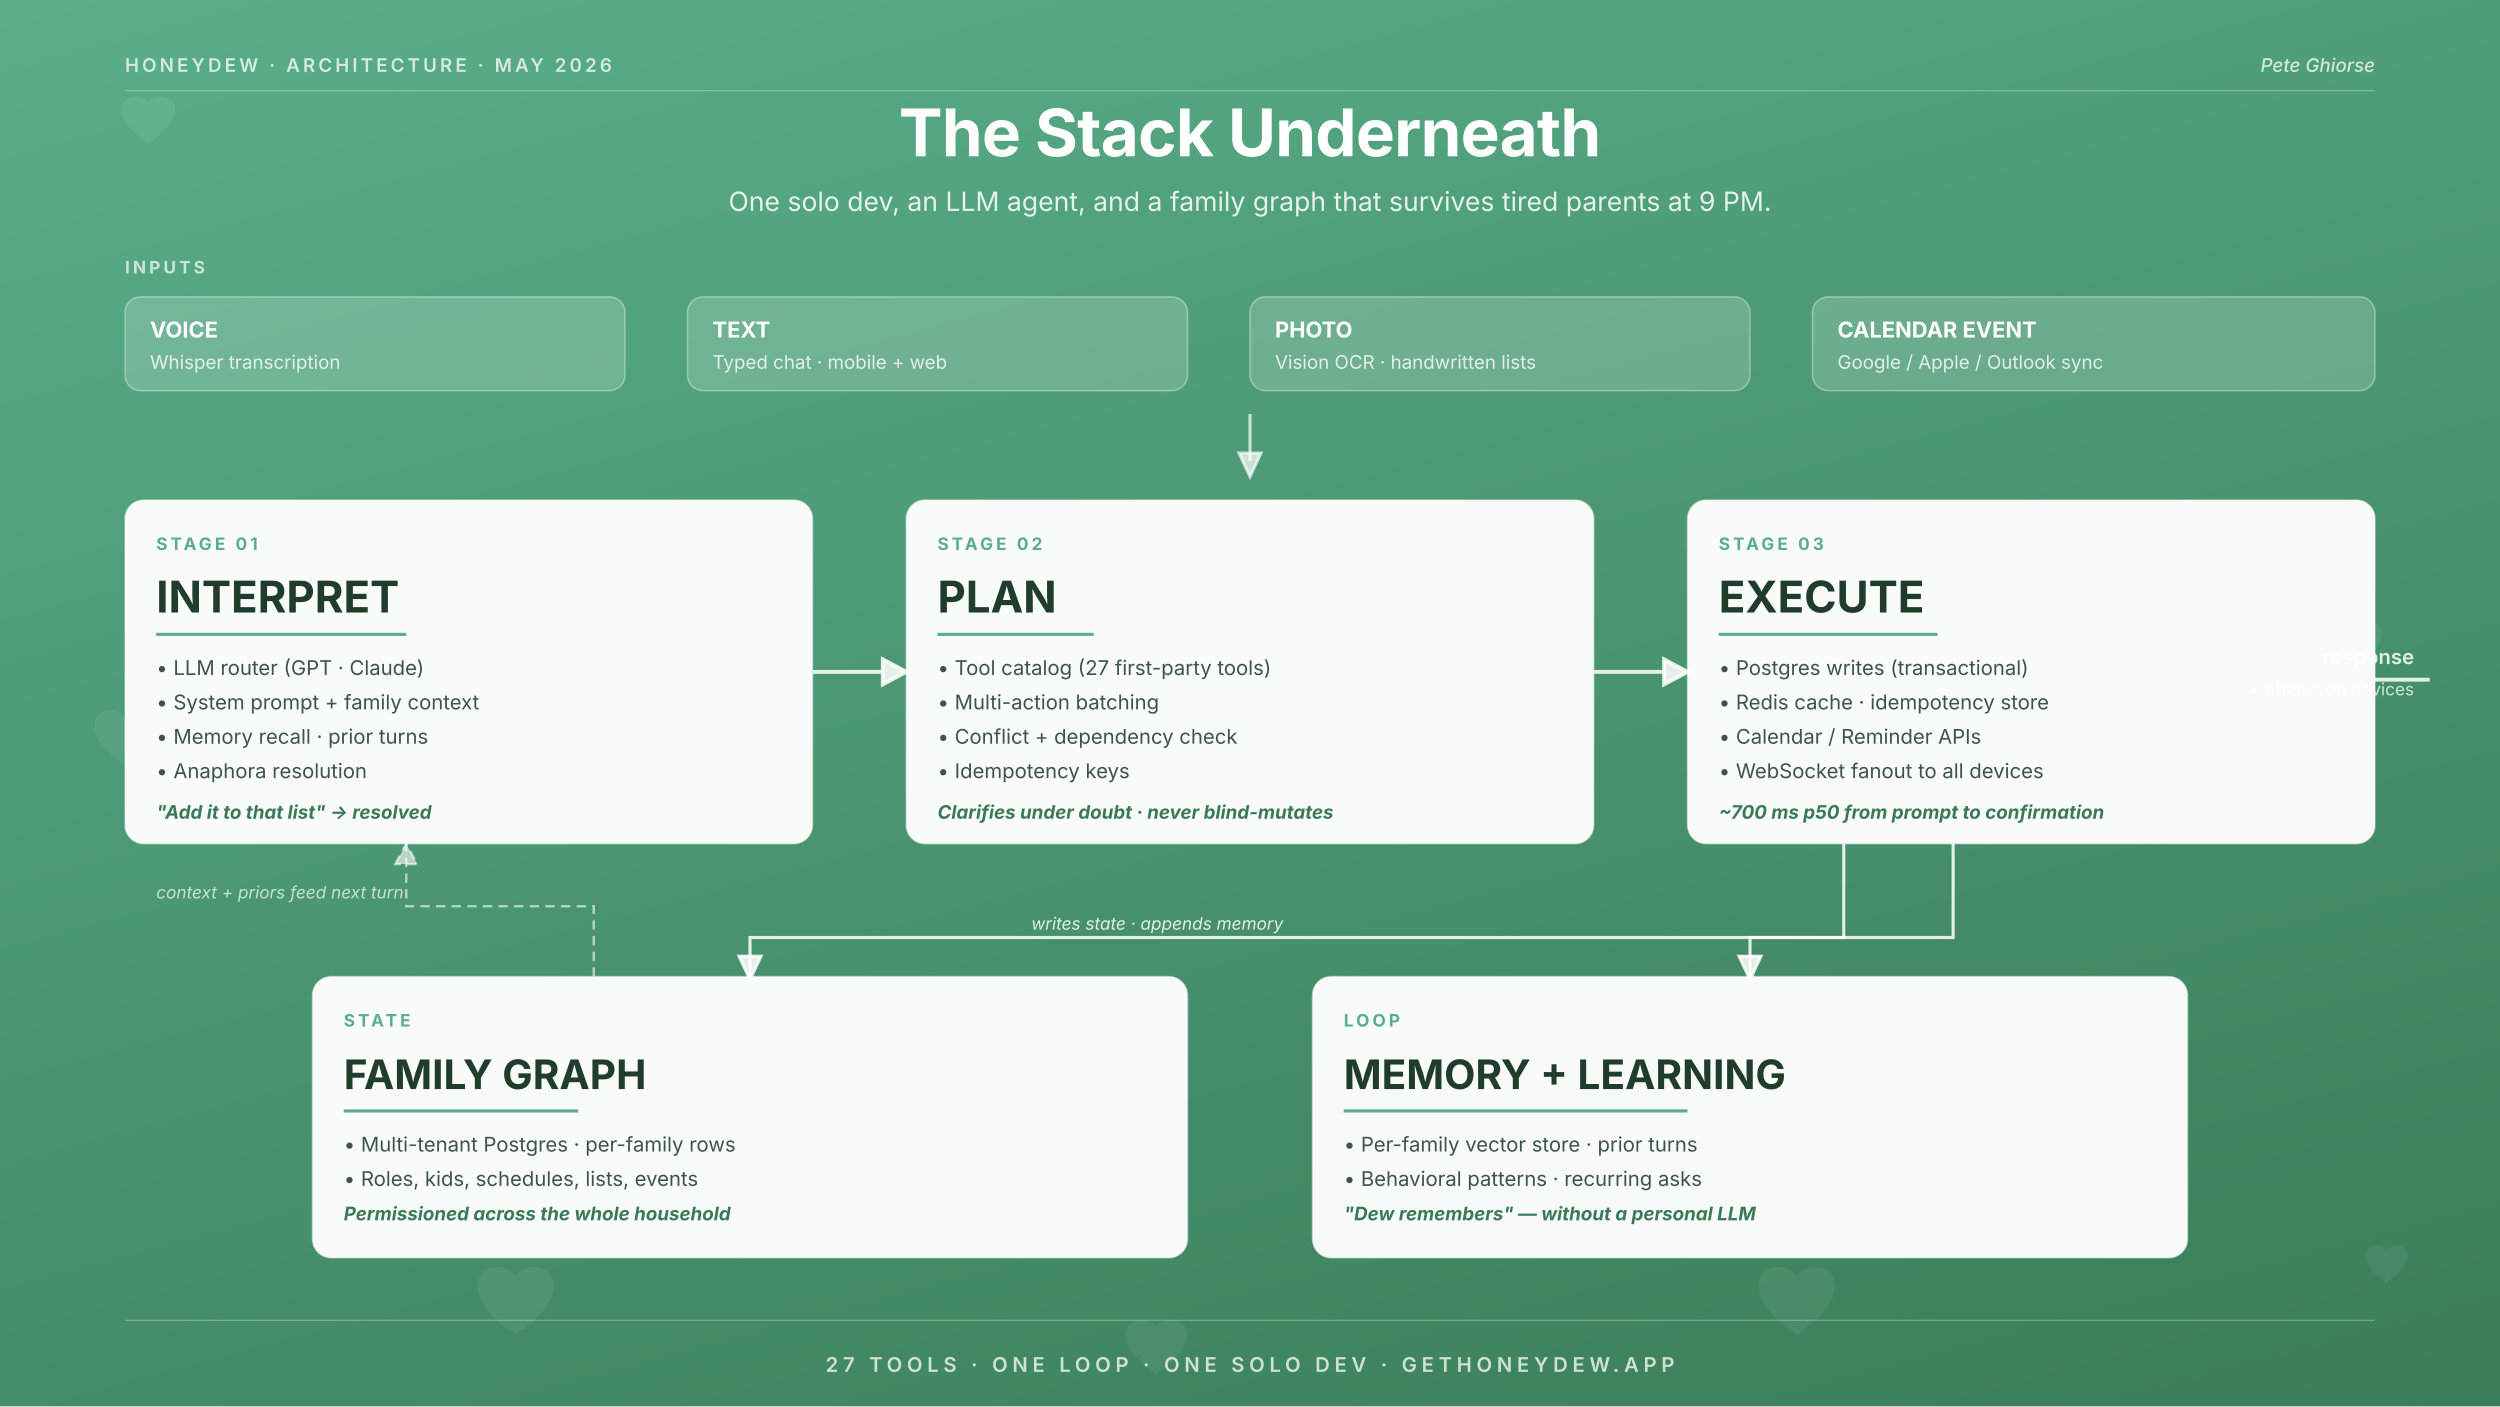
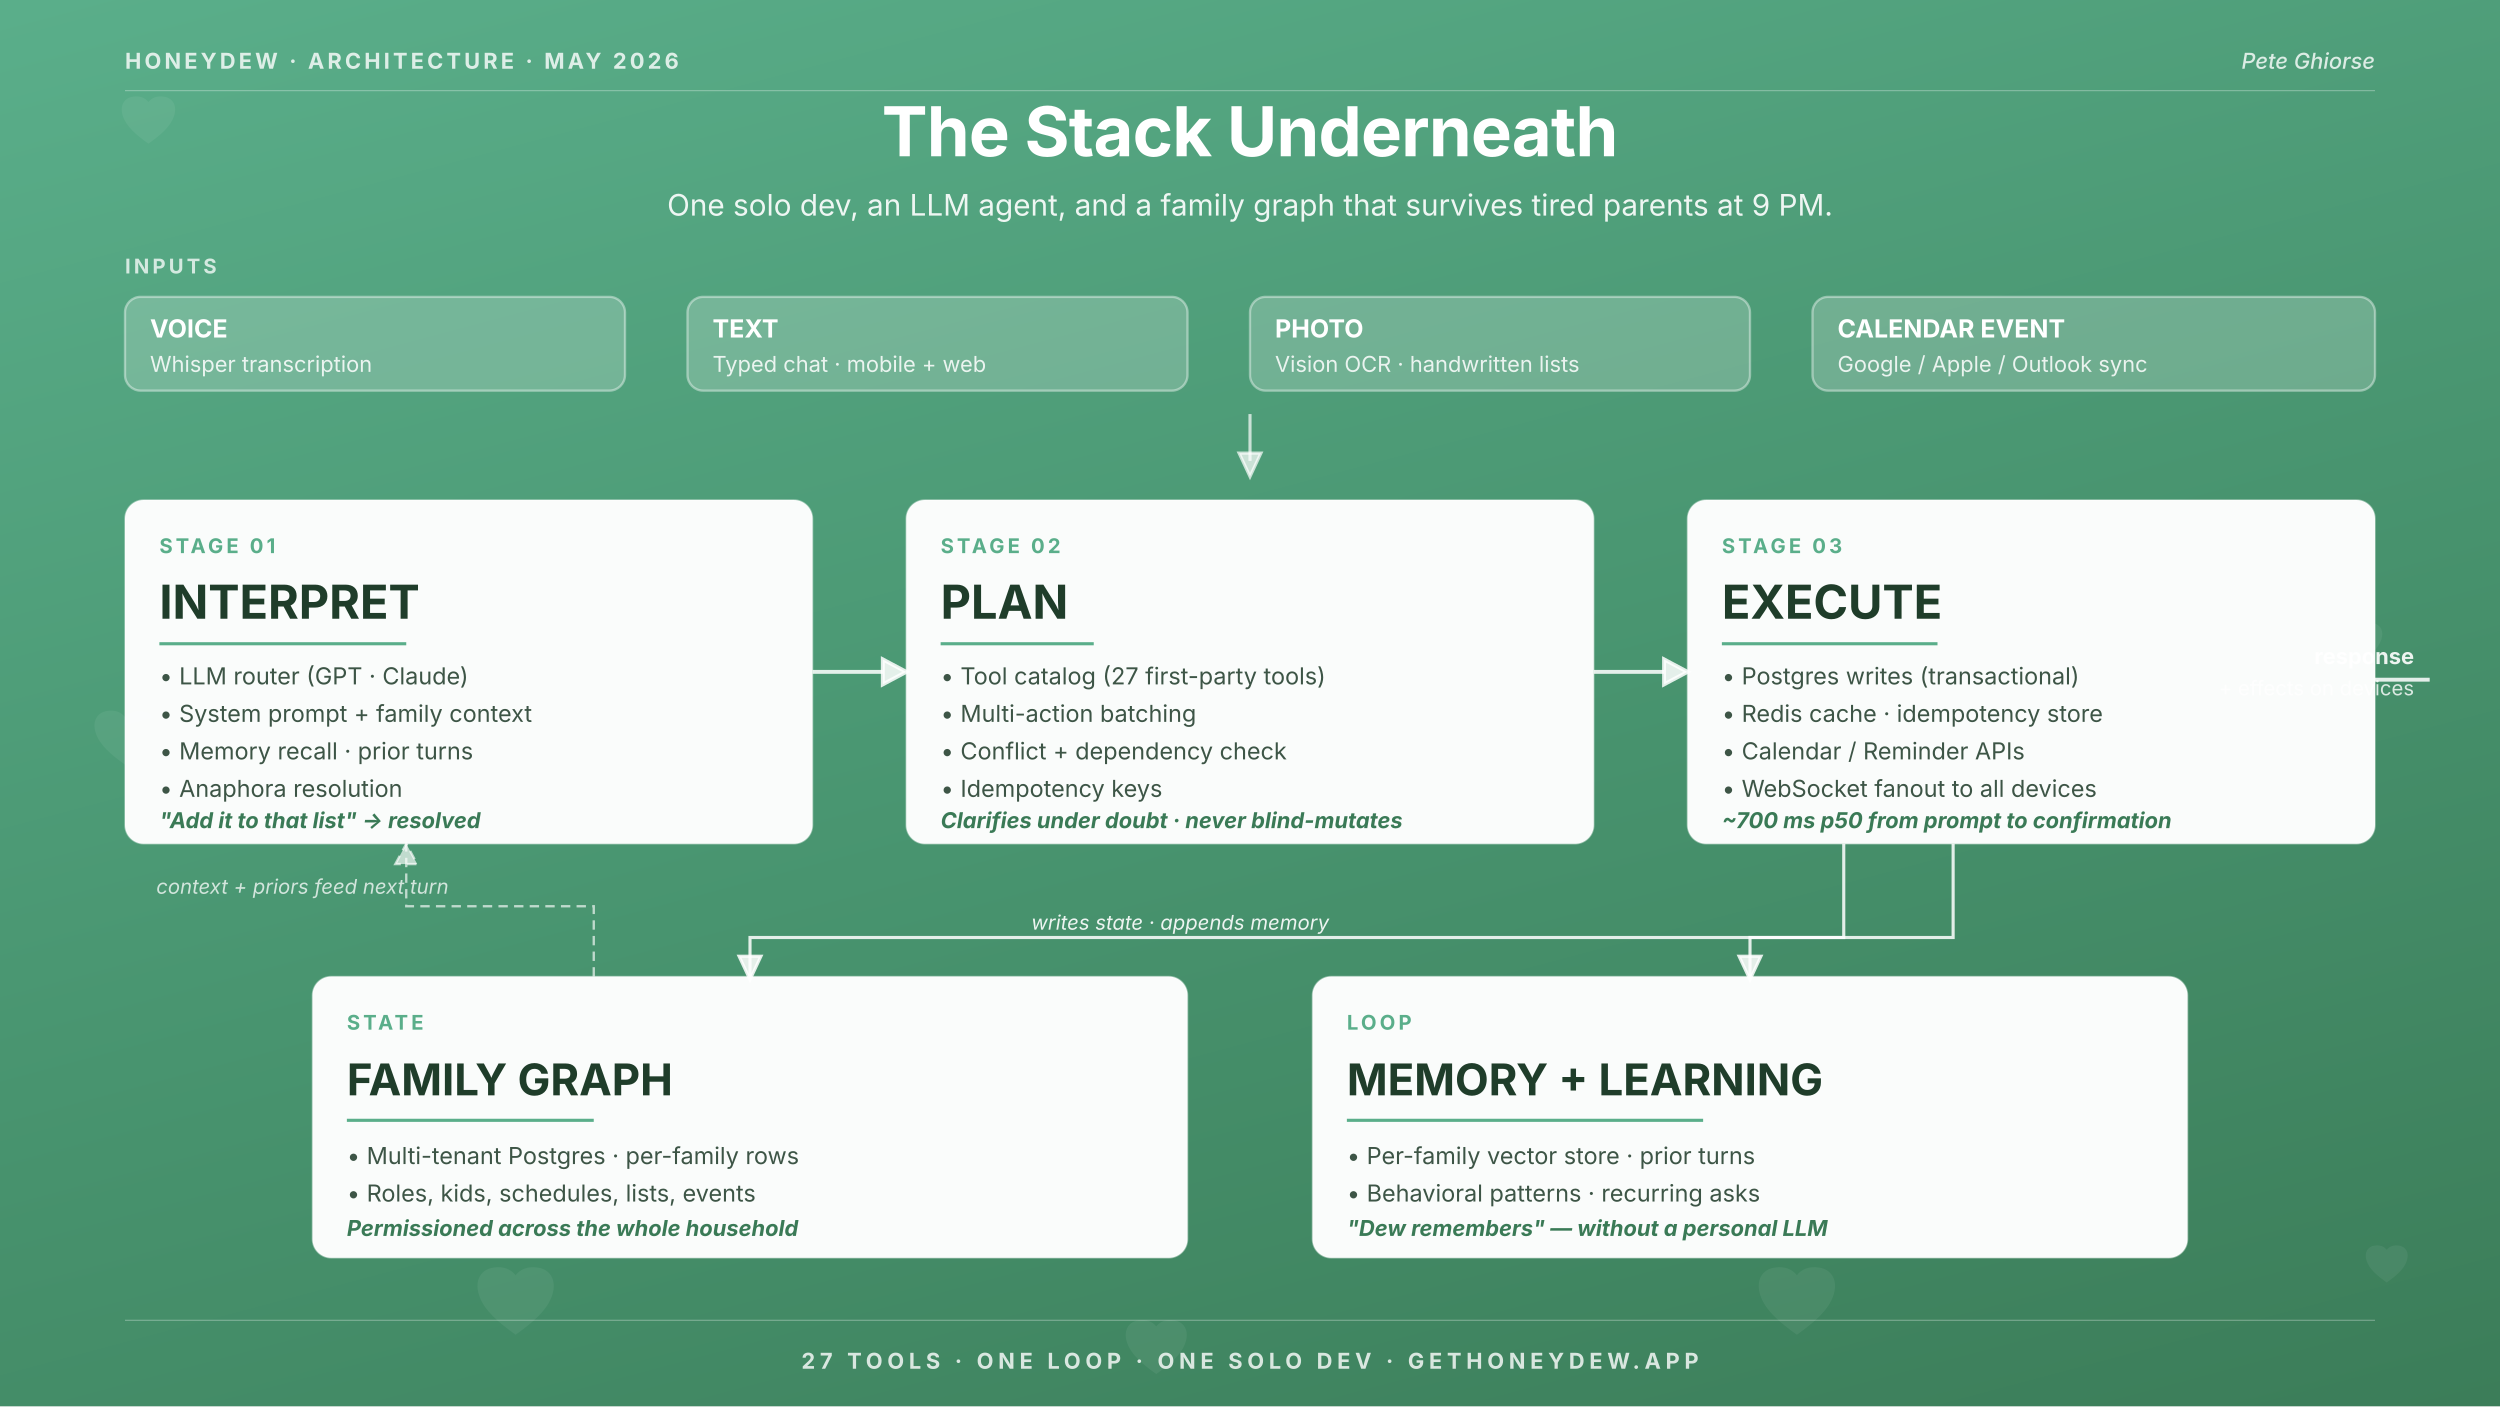
<svg xmlns="http://www.w3.org/2000/svg" viewBox="0 0 1600 900" font-family="-apple-system, BlinkMacSystemFont, 'Inter', 'Helvetica Neue', sans-serif">
  <defs>
    <linearGradient id="bgGrad" x1="0%" y1="0%" x2="100%" y2="100%" gradientTransform="rotate(20)">
      <stop offset="0%" stop-color="#5AAE8A" />
      <stop offset="50%" stop-color="#48946F" />
      <stop offset="100%" stop-color="#3A7A56" />
    </linearGradient>
    <symbol id="hdHeart" viewBox="0 0 512 512">
      <path d="M256 380 C 200 340, 152 300, 136 250 C 120 200, 144 165, 184 160 C 216 155, 240 165, 256 185 C 272 165, 296 155, 328 160 C 368 165, 392 200, 376 250 C 360 300, 312 340, 256 380 Z" fill="currentColor" />
    </symbol>
  </defs>
  <rect width="1600" height="900" fill="url(#bgGrad)" />
  <g color="rgba(255,255,255,0.06)">
    <use href="#hdHeart" x="60" y="40" width="70" height="70" />
    <use href="#hdHeart" x="280" y="780" width="100" height="100" />
    <use href="#hdHeart" x="700" y="820" width="80" height="80" />
    <use href="#hdHeart" x="1100" y="780" width="100" height="100" />
    <use href="#hdHeart" x="1480" y="380" width="60" height="60" />
    <use href="#hdHeart" x="40" y="430" width="80" height="80" />
    <use href="#hdHeart" x="1500" y="780" width="55" height="55" />
  </g>
  <line x1="80" y1="58" x2="1520" y2="58" stroke="rgba(255,255,255,0.3)" stroke-width="0.75" />
-   <text x="80" y="46" fill="rgba(255,255,255,0.75)" font-size="12" letter-spacing="2" font-weight="600">HONEYDEW · ARCHITECTURE · MAY 2026</text>
-   <text x="1520" y="46" text-anchor="end" fill="rgba(255,255,255,0.75)" font-size="12" font-weight="500" font-style="italic">Pete Ghiorse</text>
-   <text x="800" y="100" text-anchor="middle" fill="#FFFFFF" font-size="42" font-weight="700" letter-spacing="-0.5">The Stack Underneath</text>
-   <text x="800" y="135" text-anchor="middle" fill="rgba(255,255,255,0.85)" font-size="17" font-weight="400">One solo dev, an LLM agent, and a family graph that survives tired parents at 9 PM.</text>
+   <text x="80" y="44" fill="rgba(255,255,255,0.8)" font-size="14" letter-spacing="2" font-weight="700">HONEYDEW · ARCHITECTURE · MAY 2026</text>
+   <text x="1520" y="44" text-anchor="end" fill="rgba(255,255,255,0.8)" font-size="14" font-weight="500" font-style="italic">Pete Ghiorse</text>
+   <text x="800" y="100" text-anchor="middle" fill="#FFFFFF" font-size="44" font-weight="700" letter-spacing="-0.5">The Stack Underneath</text>
+   <text x="800" y="138" text-anchor="middle" fill="rgba(255,255,255,0.9)" font-size="19" font-weight="400">One solo dev, an LLM agent, and a family graph that survives tired parents at 9 PM.</text>
  <g transform="translate(80, 175)">
-     <text x="0" y="0" fill="rgba(255,255,255,0.7)" font-size="11" letter-spacing="2" font-weight="700">INPUTS</text>
+     <text x="0" y="0" fill="rgba(255,255,255,0.75)" font-size="13" letter-spacing="2" font-weight="700">INPUTS</text>
    <g transform="translate(0, 15)">
-       <rect width="320" height="60" rx="10" fill="rgba(255,255,255,0.18)" stroke="rgba(255,255,255,0.35)" stroke-width="1" />
-       <text x="16" y="26" fill="#FFFFFF" font-size="14" font-weight="700">VOICE</text>
-       <text x="16" y="46" fill="rgba(255,255,255,0.8)" font-size="12">Whisper transcription</text>
+       <rect width="320" height="60" rx="10" fill="rgba(255,255,255,0.2)" stroke="rgba(255,255,255,0.4)" stroke-width="1.5" />
+       <text x="16" y="26" fill="#FFFFFF" font-size="16" font-weight="700">VOICE</text>
+       <text x="16" y="48" fill="rgba(255,255,255,0.85)" font-size="14">Whisper transcription</text>
    </g>
    <g transform="translate(360, 15)">
-       <rect width="320" height="60" rx="10" fill="rgba(255,255,255,0.18)" stroke="rgba(255,255,255,0.35)" stroke-width="1" />
-       <text x="16" y="26" fill="#FFFFFF" font-size="14" font-weight="700">TEXT</text>
-       <text x="16" y="46" fill="rgba(255,255,255,0.8)" font-size="12">Typed chat · mobile + web</text>
+       <rect width="320" height="60" rx="10" fill="rgba(255,255,255,0.2)" stroke="rgba(255,255,255,0.4)" stroke-width="1.5" />
+       <text x="16" y="26" fill="#FFFFFF" font-size="16" font-weight="700">TEXT</text>
+       <text x="16" y="48" fill="rgba(255,255,255,0.85)" font-size="14">Typed chat · mobile + web</text>
    </g>
    <g transform="translate(720, 15)">
-       <rect width="320" height="60" rx="10" fill="rgba(255,255,255,0.18)" stroke="rgba(255,255,255,0.35)" stroke-width="1" />
-       <text x="16" y="26" fill="#FFFFFF" font-size="14" font-weight="700">PHOTO</text>
-       <text x="16" y="46" fill="rgba(255,255,255,0.8)" font-size="12">Vision OCR · handwritten lists</text>
+       <rect width="320" height="60" rx="10" fill="rgba(255,255,255,0.2)" stroke="rgba(255,255,255,0.4)" stroke-width="1.5" />
+       <text x="16" y="26" fill="#FFFFFF" font-size="16" font-weight="700">PHOTO</text>
+       <text x="16" y="48" fill="rgba(255,255,255,0.85)" font-size="14">Vision OCR · handwritten lists</text>
    </g>
    <g transform="translate(1080, 15)">
-       <rect width="360" height="60" rx="10" fill="rgba(255,255,255,0.18)" stroke="rgba(255,255,255,0.35)" stroke-width="1" />
-       <text x="16" y="26" fill="#FFFFFF" font-size="14" font-weight="700">CALENDAR EVENT</text>
-       <text x="16" y="46" fill="rgba(255,255,255,0.8)" font-size="12">Google / Apple / Outlook sync</text>
+       <rect width="360" height="60" rx="10" fill="rgba(255,255,255,0.2)" stroke="rgba(255,255,255,0.4)" stroke-width="1.5" />
+       <text x="16" y="26" fill="#FFFFFF" font-size="16" font-weight="700">CALENDAR EVENT</text>
+       <text x="16" y="48" fill="rgba(255,255,255,0.85)" font-size="14">Google / Apple / Outlook sync</text>
    </g>
  </g>
  <g stroke="rgba(255,255,255,0.7)" stroke-width="2" fill="none">
    <line x1="800" y1="265" x2="800" y2="295" />
    <polygon points="793,290 800,305 807,290" fill="rgba(255,255,255,0.7)" />
  </g>
  <g transform="translate(80, 320)">
-     <rect width="440" height="220" rx="12" fill="rgba(255,255,255,0.96)" stroke="rgba(255,255,255,0.4)" stroke-width="1" />
-     <text x="20" y="32" fill="#5AAE8A" font-size="11" letter-spacing="2" font-weight="700">STAGE 01</text>
-     <text x="20" y="72" fill="#1F3D2A" font-size="28" font-weight="700">INTERPRET</text>
-     <line x1="20" y1="86" x2="180" y2="86" stroke="#5AAE8A" stroke-width="2" />
-     <text x="20" y="112" fill="#3D5546" font-size="13">• LLM router (GPT · Claude)</text>
-     <text x="20" y="134" fill="#3D5546" font-size="13">• System prompt + family context</text>
-     <text x="20" y="156" fill="#3D5546" font-size="13">• Memory recall · prior turns</text>
-     <text x="20" y="178" fill="#3D5546" font-size="13">• Anaphora resolution</text>
-     <text x="20" y="204" fill="#3A7A56" font-size="12" font-weight="700" font-style="italic">"Add it to that list" → resolved</text>
+     <rect width="440" height="220" rx="12" fill="rgba(255,255,255,0.97)" stroke="rgba(255,255,255,0.4)" stroke-width="1" />
+     <text x="22" y="34" fill="#5AAE8A" font-size="13" letter-spacing="2" font-weight="700">STAGE 01</text>
+     <text x="22" y="76" fill="#1F3D2A" font-size="30" font-weight="700">INTERPRET</text>
+     <line x1="22" y1="92" x2="180" y2="92" stroke="#5AAE8A" stroke-width="2" />
+     <text x="22" y="118" fill="#3D5546" font-size="15">• LLM router (GPT · Claude)</text>
+     <text x="22" y="142" fill="#3D5546" font-size="15">• System prompt + family context</text>
+     <text x="22" y="166" fill="#3D5546" font-size="15">• Memory recall · prior turns</text>
+     <text x="22" y="190" fill="#3D5546" font-size="15">• Anaphora resolution</text>
+     <text x="22" y="210" fill="#3A7A56" font-size="14" font-weight="700" font-style="italic">"Add it to that list" → resolved</text>
  </g>
  <g stroke="rgba(255,255,255,0.85)" stroke-width="2.5" fill="none">
    <line x1="520" y1="430" x2="565" y2="430" />
    <polygon points="565,422 580,430 565,438" fill="rgba(255,255,255,0.85)" />
  </g>
  <g transform="translate(580, 320)">
-     <rect width="440" height="220" rx="12" fill="rgba(255,255,255,0.96)" stroke="rgba(255,255,255,0.4)" stroke-width="1" />
-     <text x="20" y="32" fill="#5AAE8A" font-size="11" letter-spacing="2" font-weight="700">STAGE 02</text>
-     <text x="20" y="72" fill="#1F3D2A" font-size="28" font-weight="700">PLAN</text>
-     <line x1="20" y1="86" x2="120" y2="86" stroke="#5AAE8A" stroke-width="2" />
-     <text x="20" y="112" fill="#3D5546" font-size="13">• Tool catalog (27 first-party tools)</text>
-     <text x="20" y="134" fill="#3D5546" font-size="13">• Multi-action batching</text>
-     <text x="20" y="156" fill="#3D5546" font-size="13">• Conflict + dependency check</text>
-     <text x="20" y="178" fill="#3D5546" font-size="13">• Idempotency keys</text>
-     <text x="20" y="204" fill="#3A7A56" font-size="12" font-weight="700" font-style="italic">Clarifies under doubt · never blind-mutates</text>
+     <rect width="440" height="220" rx="12" fill="rgba(255,255,255,0.97)" stroke="rgba(255,255,255,0.4)" stroke-width="1" />
+     <text x="22" y="34" fill="#5AAE8A" font-size="13" letter-spacing="2" font-weight="700">STAGE 02</text>
+     <text x="22" y="76" fill="#1F3D2A" font-size="30" font-weight="700">PLAN</text>
+     <line x1="22" y1="92" x2="120" y2="92" stroke="#5AAE8A" stroke-width="2" />
+     <text x="22" y="118" fill="#3D5546" font-size="15">• Tool catalog (27 first-party tools)</text>
+     <text x="22" y="142" fill="#3D5546" font-size="15">• Multi-action batching</text>
+     <text x="22" y="166" fill="#3D5546" font-size="15">• Conflict + dependency check</text>
+     <text x="22" y="190" fill="#3D5546" font-size="15">• Idempotency keys</text>
+     <text x="22" y="210" fill="#3A7A56" font-size="14" font-weight="700" font-style="italic">Clarifies under doubt · never blind-mutates</text>
  </g>
  <g stroke="rgba(255,255,255,0.85)" stroke-width="2.5" fill="none">
    <line x1="1020" y1="430" x2="1065" y2="430" />
    <polygon points="1065,422 1080,430 1065,438" fill="rgba(255,255,255,0.85)" />
  </g>
  <g transform="translate(1080, 320)">
-     <rect width="440" height="220" rx="12" fill="rgba(255,255,255,0.96)" stroke="rgba(255,255,255,0.4)" stroke-width="1" />
-     <text x="20" y="32" fill="#5AAE8A" font-size="11" letter-spacing="2" font-weight="700">STAGE 03</text>
-     <text x="20" y="72" fill="#1F3D2A" font-size="28" font-weight="700">EXECUTE</text>
-     <line x1="20" y1="86" x2="160" y2="86" stroke="#5AAE8A" stroke-width="2" />
-     <text x="20" y="112" fill="#3D5546" font-size="13">• Postgres writes (transactional)</text>
-     <text x="20" y="134" fill="#3D5546" font-size="13">• Redis cache · idempotency store</text>
-     <text x="20" y="156" fill="#3D5546" font-size="13">• Calendar / Reminder APIs</text>
-     <text x="20" y="178" fill="#3D5546" font-size="13">• WebSocket fanout to all devices</text>
-     <text x="20" y="204" fill="#3A7A56" font-size="12" font-weight="700" font-style="italic">~700 ms p50 from prompt to confirmation</text>
+     <rect width="440" height="220" rx="12" fill="rgba(255,255,255,0.97)" stroke="rgba(255,255,255,0.4)" stroke-width="1" />
+     <text x="22" y="34" fill="#5AAE8A" font-size="13" letter-spacing="2" font-weight="700">STAGE 03</text>
+     <text x="22" y="76" fill="#1F3D2A" font-size="30" font-weight="700">EXECUTE</text>
+     <line x1="22" y1="92" x2="160" y2="92" stroke="#5AAE8A" stroke-width="2" />
+     <text x="22" y="118" fill="#3D5546" font-size="15">• Postgres writes (transactional)</text>
+     <text x="22" y="142" fill="#3D5546" font-size="15">• Redis cache · idempotency store</text>
+     <text x="22" y="166" fill="#3D5546" font-size="15">• Calendar / Reminder APIs</text>
+     <text x="22" y="190" fill="#3D5546" font-size="15">• WebSocket fanout to all devices</text>
+     <text x="22" y="210" fill="#3A7A56" font-size="14" font-weight="700" font-style="italic">~700 ms p50 from prompt to confirmation</text>
  </g>
  <g stroke="rgba(255,255,255,0.85)" stroke-width="2" fill="none">
    <path d="M 1180 540 L 1180 600 L 480 600 L 480 625" />
    <polygon points="473,612 480,627 487,612" fill="rgba(255,255,255,0.85)" />
  </g>
-   <text x="660" y="595" fill="rgba(255,255,255,0.85)" font-size="11" font-style="italic">writes state · appends memory</text>
+   <text x="660" y="595" fill="rgba(255,255,255,0.9)" font-size="13" font-style="italic">writes state · appends memory</text>
  <g stroke="rgba(255,255,255,0.85)" stroke-width="2" fill="none">
    <path d="M 1250 540 L 1250 600 L 1120 600 L 1120 625" />
    <polygon points="1113,612 1120,627 1127,612" fill="rgba(255,255,255,0.85)" />
  </g>
-   <g stroke="rgba(255,255,255,0.6)" stroke-width="1.5" fill="none" stroke-dasharray="6,4">
+   <g stroke="rgba(255,255,255,0.65)" stroke-width="1.5" fill="none" stroke-dasharray="6,4">
    <path d="M 380 625 L 380 580 L 260 580 L 260 540" />
-     <polygon points="253,553 260,540 267,553" fill="rgba(255,255,255,0.6)" />
+     <polygon points="253,553 260,540 267,553" fill="rgba(255,255,255,0.65)" />
  </g>
-   <text x="100" y="575" fill="rgba(255,255,255,0.7)" font-size="11" font-style="italic">context + priors feed next turn</text>
+   <text x="100" y="572" fill="rgba(255,255,255,0.75)" font-size="13" font-style="italic">context + priors feed next turn</text>
  <g transform="translate(200, 625)">
-     <rect width="560" height="180" rx="12" fill="rgba(255,255,255,0.96)" stroke="rgba(255,255,255,0.4)" stroke-width="1" />
-     <text x="20" y="32" fill="#5AAE8A" font-size="11" letter-spacing="2" font-weight="700">STATE</text>
-     <text x="20" y="72" fill="#1F3D2A" font-size="26" font-weight="700">FAMILY GRAPH</text>
-     <line x1="20" y1="86" x2="170" y2="86" stroke="#5AAE8A" stroke-width="2" />
-     <text x="20" y="112" fill="#3D5546" font-size="13">• Multi-tenant Postgres · per-family rows</text>
-     <text x="20" y="134" fill="#3D5546" font-size="13">• Roles, kids, schedules, lists, events</text>
-     <text x="20" y="156" fill="#3A7A56" font-size="12" font-weight="700" font-style="italic">Permissioned across the whole household</text>
+     <rect width="560" height="180" rx="12" fill="rgba(255,255,255,0.97)" stroke="rgba(255,255,255,0.4)" stroke-width="1" />
+     <text x="22" y="34" fill="#5AAE8A" font-size="13" letter-spacing="2" font-weight="700">STATE</text>
+     <text x="22" y="76" fill="#1F3D2A" font-size="28" font-weight="700">FAMILY GRAPH</text>
+     <line x1="22" y1="92" x2="180" y2="92" stroke="#5AAE8A" stroke-width="2" />
+     <text x="22" y="120" fill="#3D5546" font-size="15">• Multi-tenant Postgres · per-family rows</text>
+     <text x="22" y="144" fill="#3D5546" font-size="15">• Roles, kids, schedules, lists, events</text>
+     <text x="22" y="166" fill="#3A7A56" font-size="14" font-weight="700" font-style="italic">Permissioned across the whole household</text>
  </g>
  <g transform="translate(840, 625)">
-     <rect width="560" height="180" rx="12" fill="rgba(255,255,255,0.96)" stroke="rgba(255,255,255,0.4)" stroke-width="1" />
-     <text x="20" y="32" fill="#5AAE8A" font-size="11" letter-spacing="2" font-weight="700">LOOP</text>
-     <text x="20" y="72" fill="#1F3D2A" font-size="26" font-weight="700">MEMORY + LEARNING</text>
-     <line x1="20" y1="86" x2="240" y2="86" stroke="#5AAE8A" stroke-width="2" />
-     <text x="20" y="112" fill="#3D5546" font-size="13">• Per-family vector store · prior turns</text>
-     <text x="20" y="134" fill="#3D5546" font-size="13">• Behavioral patterns · recurring asks</text>
-     <text x="20" y="156" fill="#3A7A56" font-size="12" font-weight="700" font-style="italic">"Dew remembers" — without a personal LLM</text>
+     <rect width="560" height="180" rx="12" fill="rgba(255,255,255,0.97)" stroke="rgba(255,255,255,0.4)" stroke-width="1" />
+     <text x="22" y="34" fill="#5AAE8A" font-size="13" letter-spacing="2" font-weight="700">LOOP</text>
+     <text x="22" y="76" fill="#1F3D2A" font-size="28" font-weight="700">MEMORY + LEARNING</text>
+     <line x1="22" y1="92" x2="250" y2="92" stroke="#5AAE8A" stroke-width="2" />
+     <text x="22" y="120" fill="#3D5546" font-size="15">• Per-family vector store · prior turns</text>
+     <text x="22" y="144" fill="#3D5546" font-size="15">• Behavioral patterns · recurring asks</text>
+     <text x="22" y="166" fill="#3A7A56" font-size="14" font-weight="700" font-style="italic">"Dew remembers" — without a personal LLM</text>
  </g>
-   <text x="1545" y="425" fill="rgba(255,255,255,0.85)" font-size="13" font-weight="600" text-anchor="end">response</text>
-   <text x="1545" y="445" fill="rgba(255,255,255,0.75)" font-size="11" text-anchor="end">+ effects on devices</text>
+   <text x="1545" y="425" fill="rgba(255,255,255,0.9)" font-size="14" font-weight="700" text-anchor="end">response</text>
+   <text x="1545" y="445" fill="rgba(255,255,255,0.8)" font-size="13" text-anchor="end">+ effects on devices</text>
  <g stroke="rgba(255,255,255,0.85)" stroke-width="2.5" fill="none">
    <line x1="1520" y1="435" x2="1555" y2="435" />
  </g>
  <line x1="80" y1="845" x2="1520" y2="845" stroke="rgba(255,255,255,0.3)" stroke-width="0.75" />
-   <text x="800" y="878" text-anchor="middle" fill="rgba(255,255,255,0.75)" font-size="13" letter-spacing="3" font-weight="600">27 TOOLS · ONE LOOP · ONE SOLO DEV · GETHONEYDEW.APP</text>
+   <text x="800" y="876" text-anchor="middle" fill="rgba(255,255,255,0.8)" font-size="14" letter-spacing="3" font-weight="700">27 TOOLS · ONE LOOP · ONE SOLO DEV · GETHONEYDEW.APP</text>
</svg>
